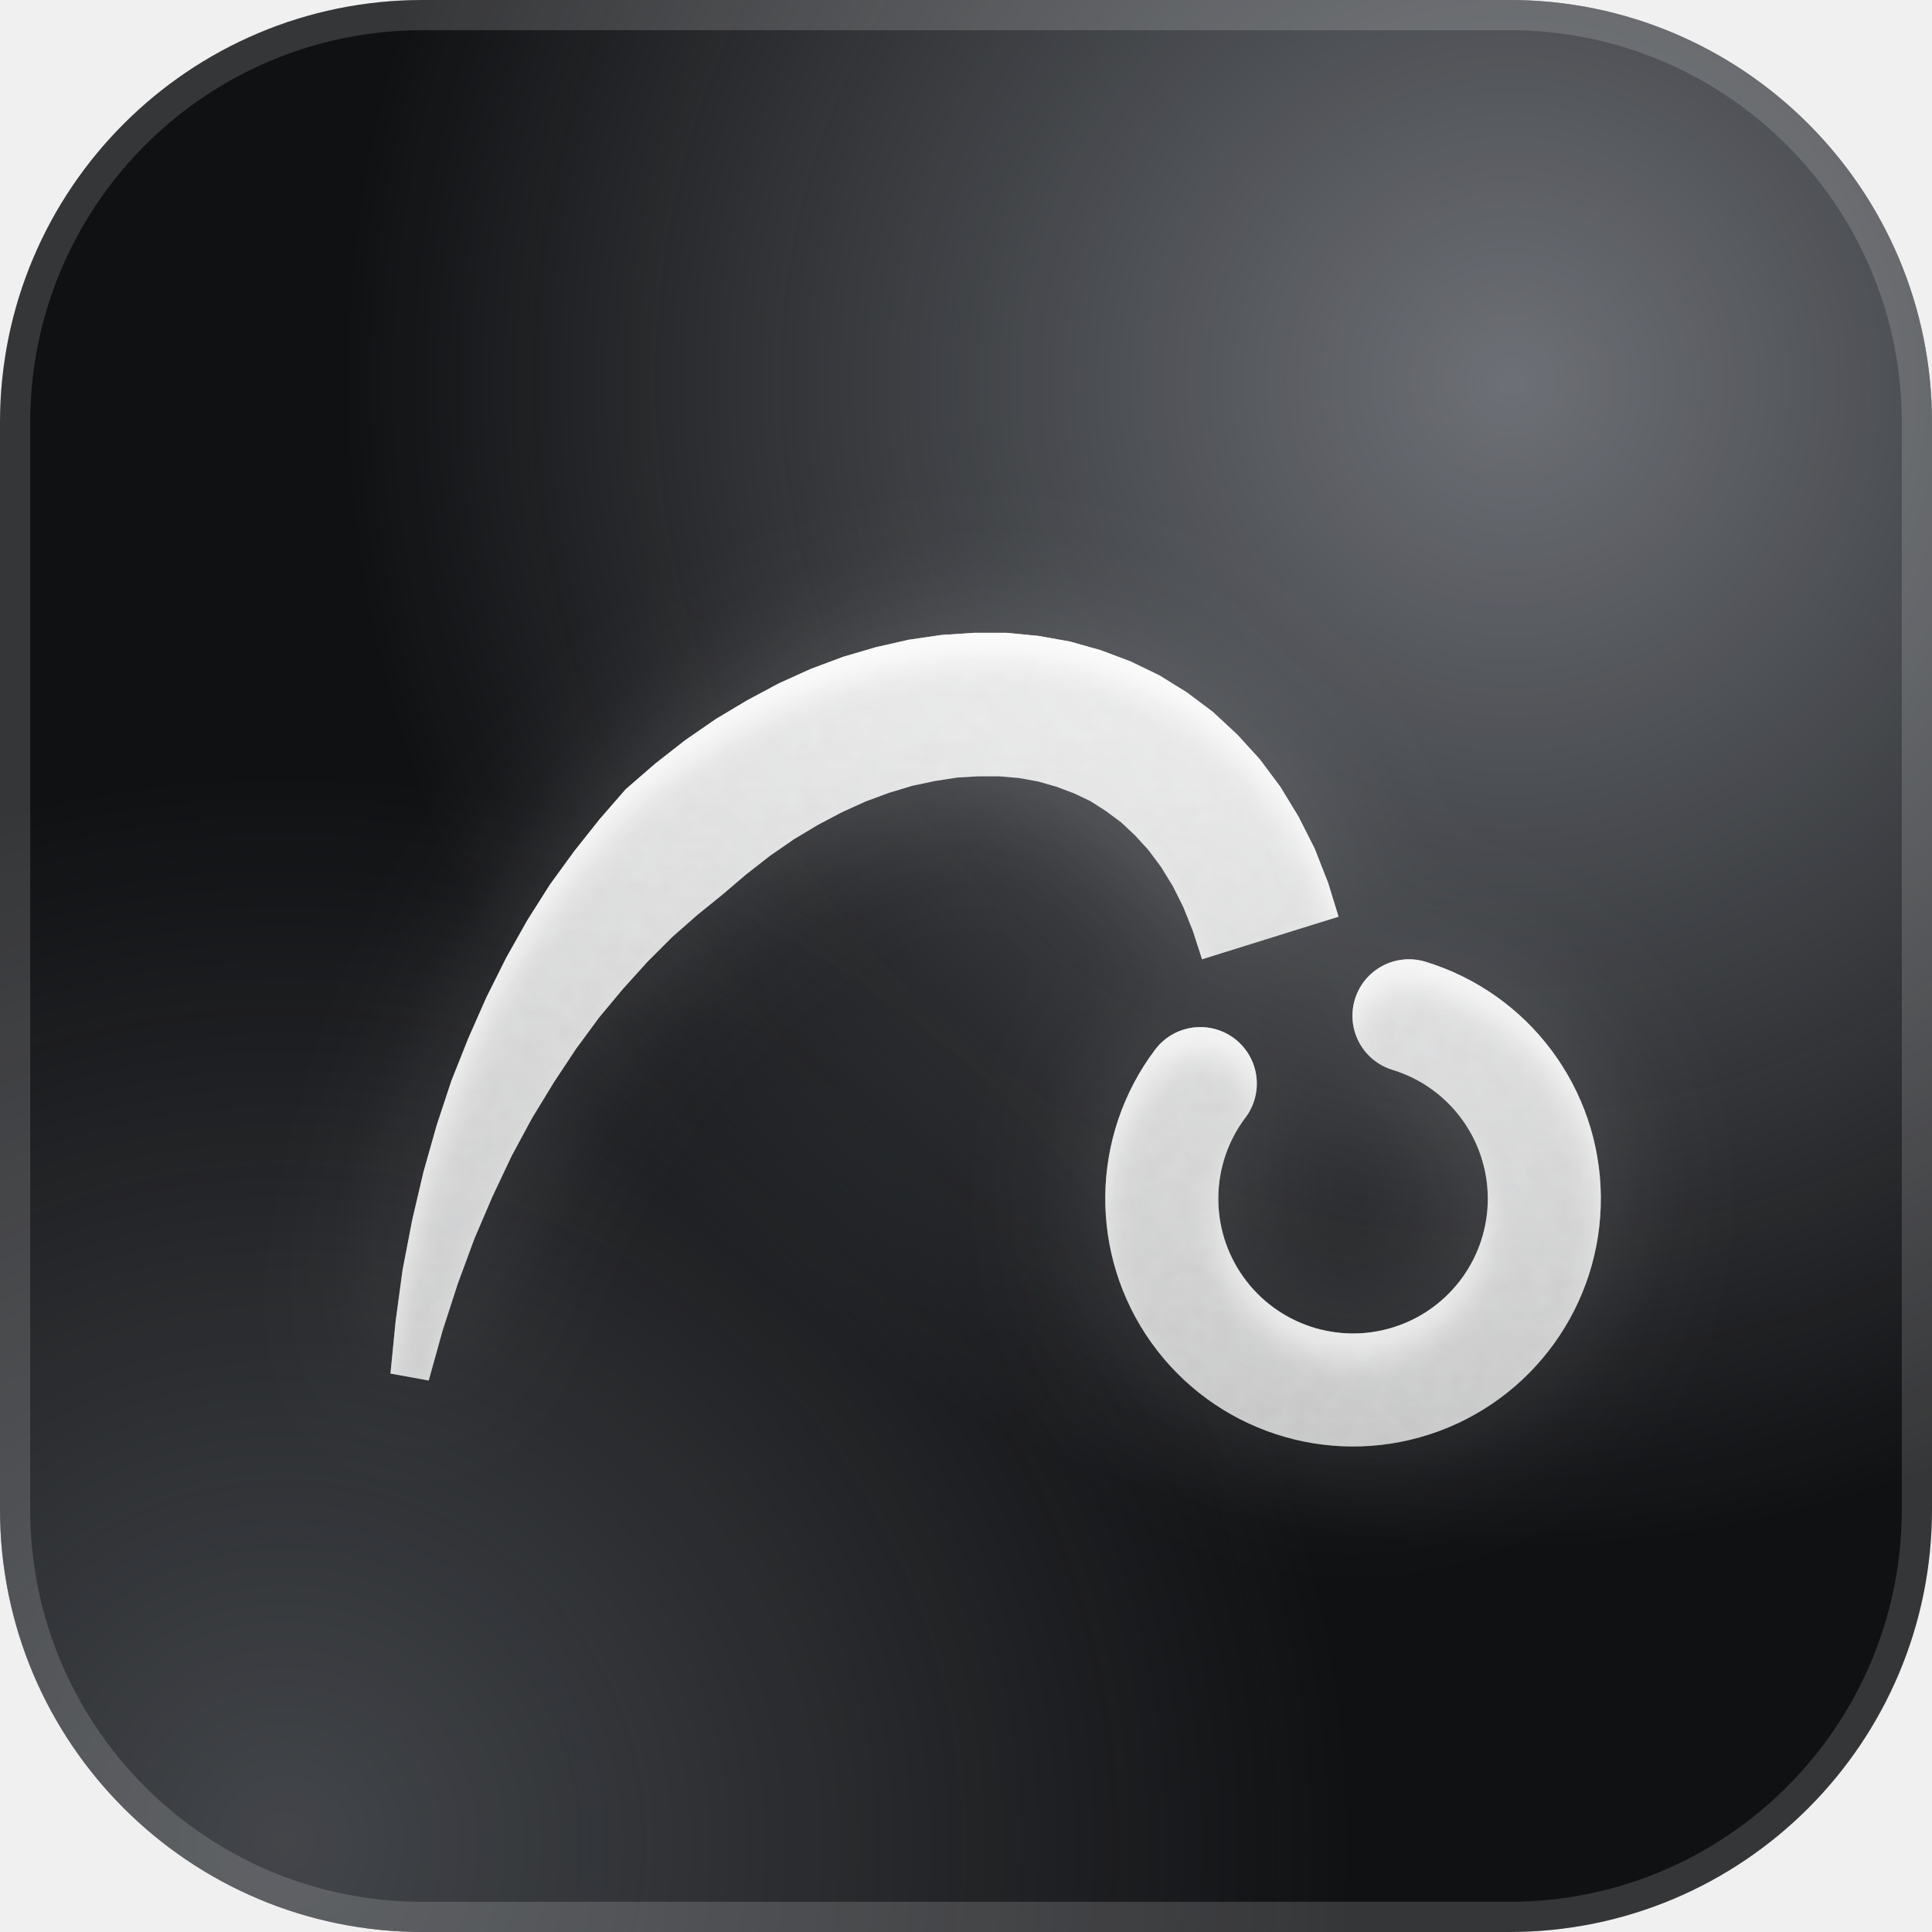
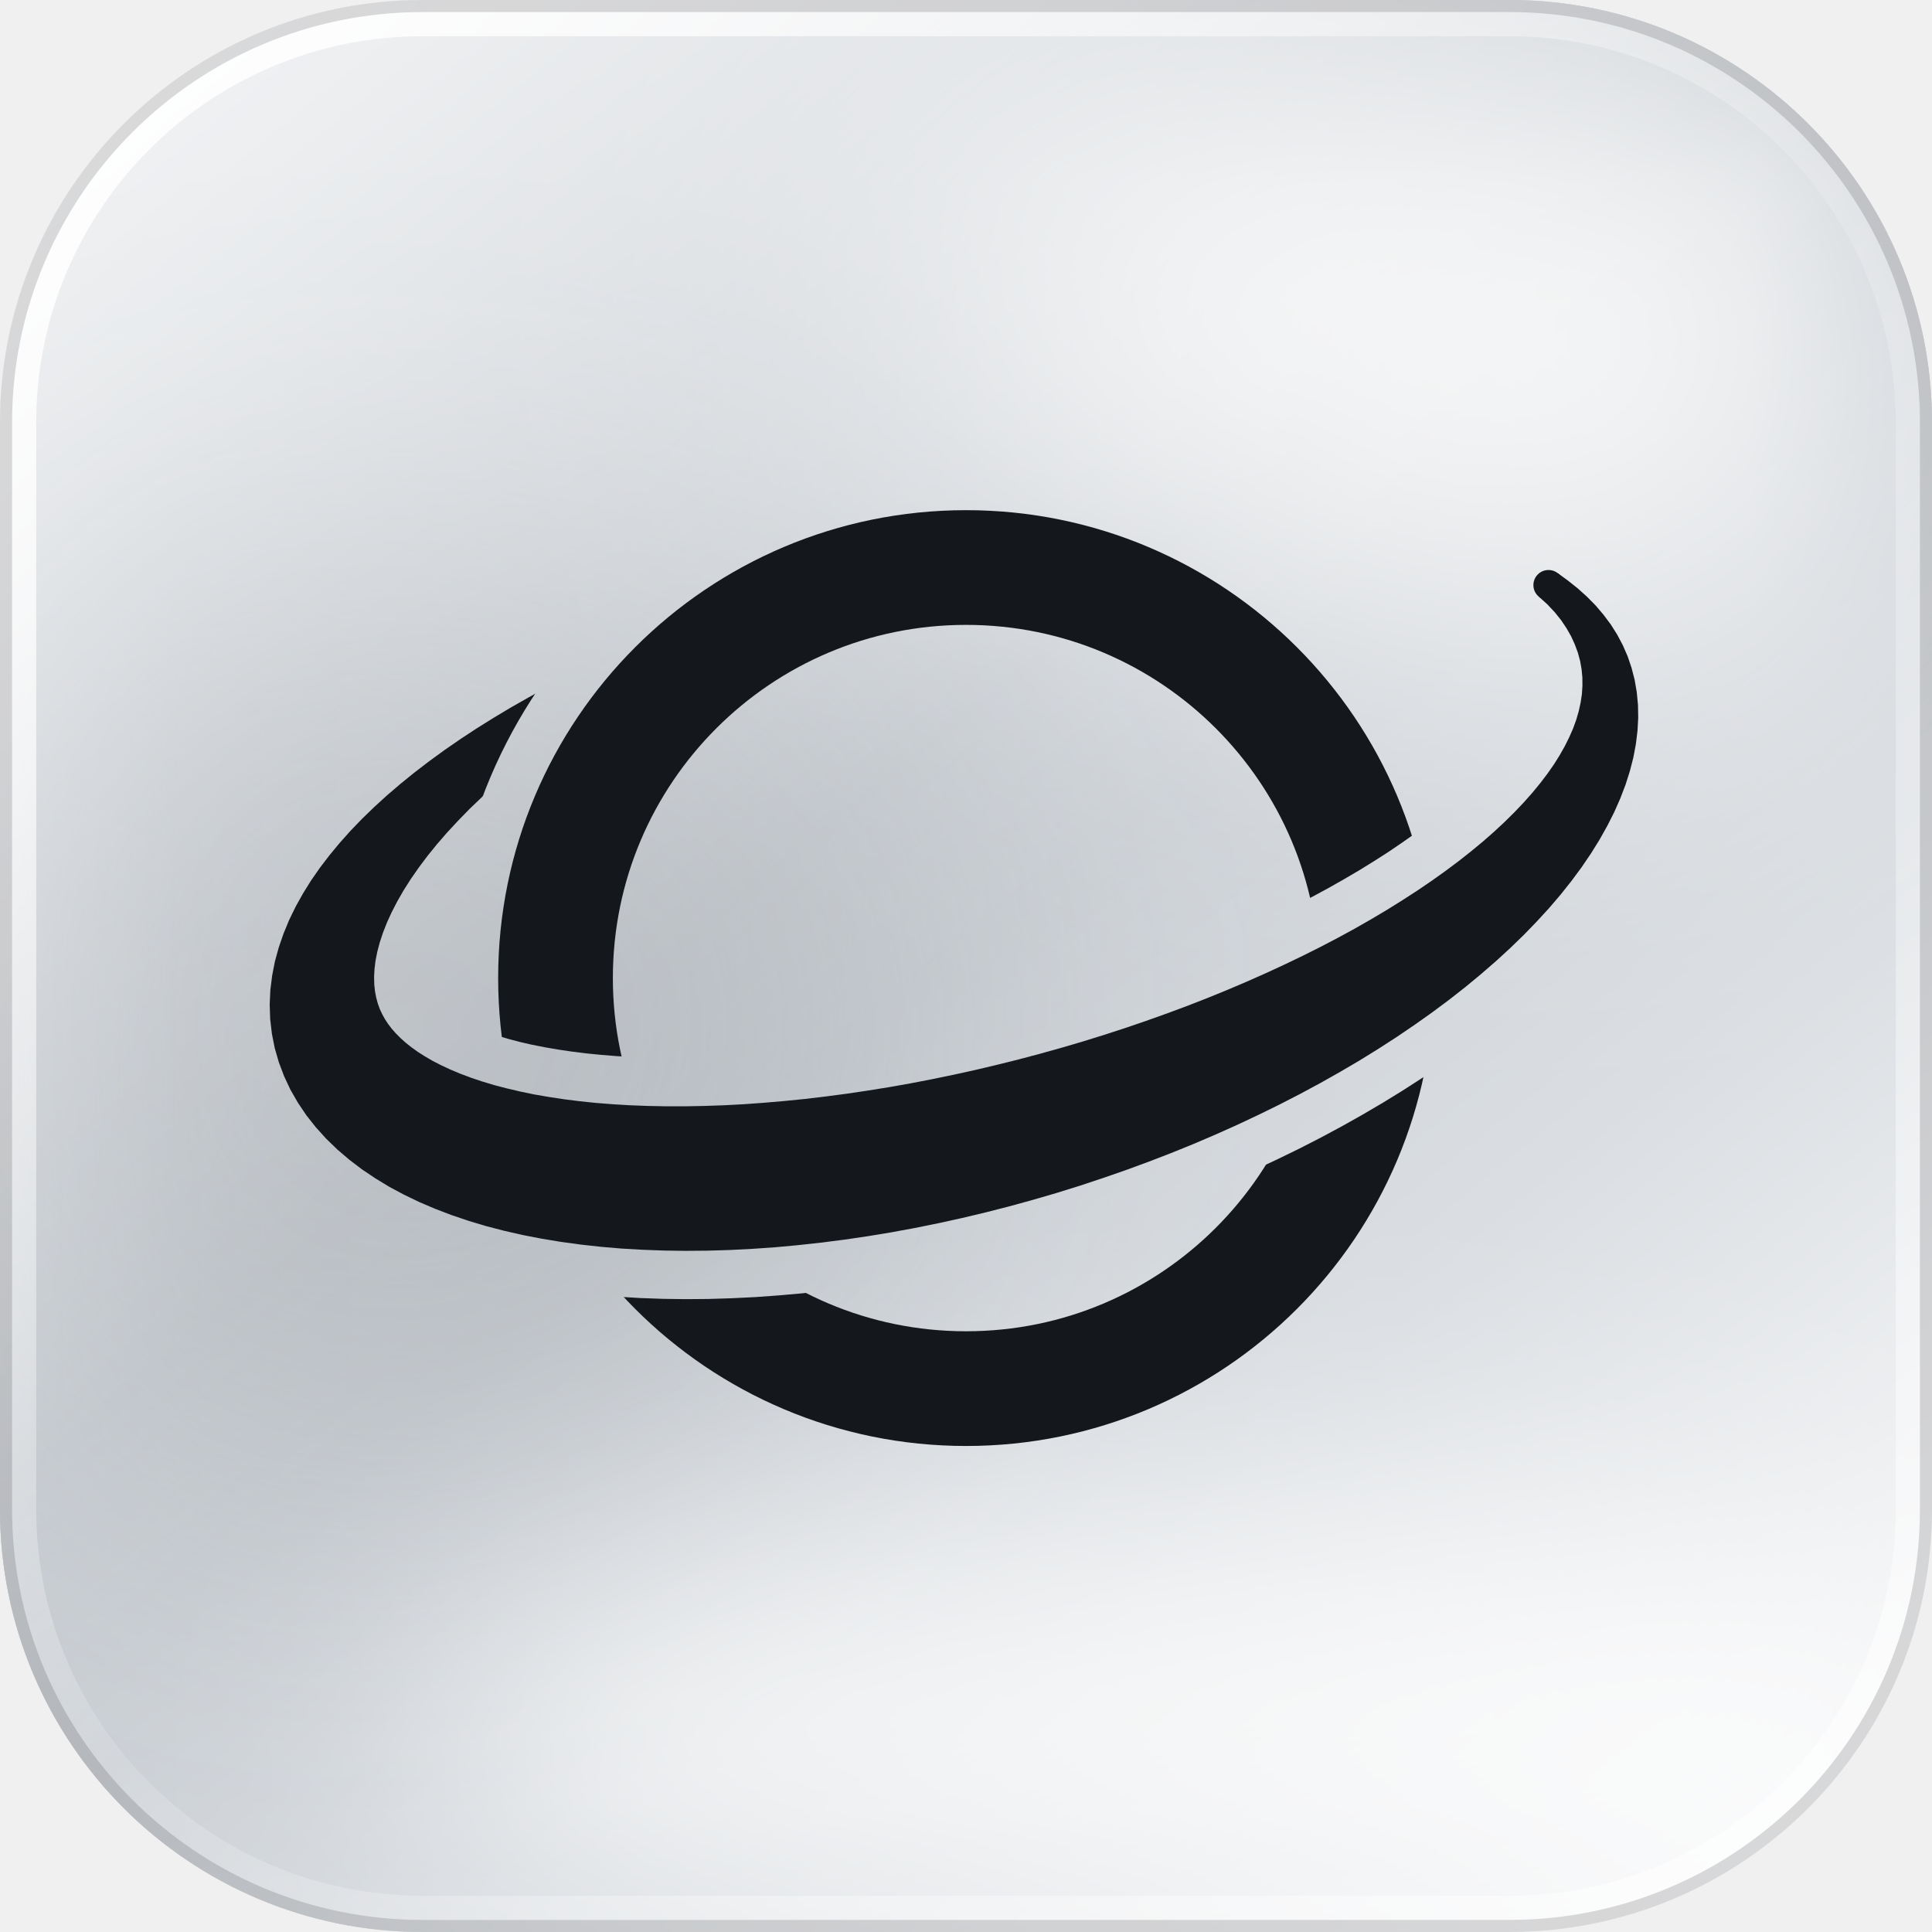
- <svg xmlns="http://www.w3.org/2000/svg" viewBox="0 0 32 32" width="256" height="256" role="img" aria-labelledby="title">
+ <svg xmlns="http://www.w3.org/2000/svg" viewBox="0 0 32 32" width="256" height="256">
  <defs>
-     <radialGradient id="taad" cx=".78" cy=".2" r=".6">
-       <stop offset="0" stop-color="#B9BEC7" stop-opacity=".55" />
-       <stop offset="1" stop-color="#B9BEC7" stop-opacity="0" />
-     </radialGradient>
-     <radialGradient id="tbad" cx=".15" cy=".95" r=".55">
-       <stop offset="0" stop-color="#8F949C" stop-opacity=".4" />
-       <stop offset="1" stop-color="#8F949C" stop-opacity="0" />
-     </radialGradient>
+     <linearGradient id="bg" x1="3" y1="0" x2="29" y2="32" gradientUnits="userSpaceOnUse">
+       <stop offset="0" stop-color="#D5DADF" />
+       <stop offset=".42" stop-color="#8C96A1" />
+       <stop offset=".72" stop-color="#AEB6BF" />
+       <stop offset="1" stop-color="#EDEFF1" />
+     </linearGradient>
+     <filter id="b1" x="-60%" y="-60%" width="220%" height="220%">
+       <feGaussianBlur stdDeviation="3.2" />
+     </filter>
+     <filter id="b2" x="-60%" y="-60%" width="220%" height="220%">
+       <feGaussianBlur stdDeviation="2.2" />
+     </filter>
+     <clipPath id="c">
+       <rect width="32" height="32" rx="7" />
+     </clipPath>
+     <linearGradient id="e" x1="2" y1="1" x2="30" y2="31" gradientUnits="userSpaceOnUse">
+       <stop offset="0" stop-color="#FFF" stop-opacity=".95" />
+       <stop offset=".5" stop-color="#FFF" stop-opacity=".14" />
+       <stop offset="1" stop-color="#FFF" stop-opacity=".55" />
+     </linearGradient>
+     <linearGradient id="m" x1="4" y1="1" x2="28" y2="31" gradientUnits="userSpaceOnUse">
+       <stop offset="0" stop-color="#FFF" stop-opacity=".66" />
+       <stop offset=".5" stop-color="#FFF" stop-opacity=".5" />
+       <stop offset="1" stop-color="#FFF" stop-opacity=".62" />
+     </linearGradient>
  </defs>
-   <rect width="32" height="32" rx="7" fill="#101113" />
-   <rect width="32" height="32" rx="7" fill="url(#taad)" />
-   <rect width="32" height="32" rx="7" fill="url(#tbad)" />
-   <rect x=".25" y=".25" width="31.5" height="31.5" rx="6.75" fill="none" stroke="#FFFFFF" stroke-opacity=".16" stroke-width=".5" />
-   <g transform="translate(16 16.4) scale(0.72) translate(-15.2 -16.6)">
-     <defs>
-       <linearGradient id="gadm" x1="0" y1="2" x2="0" y2="30" gradientUnits="userSpaceOnUse">
-         <stop offset="0" stop-color="#FFFFFF" stop-opacity=".92" />
-         <stop offset="1" stop-color="#FFFFFF" stop-opacity=".62" />
-       </linearGradient>
-       <filter id="fadm" x="-20%" y="-20%" width="140%" height="150%" color-interpolation-filters="sRGB">
-         <feTurbulence type="fractalNoise" baseFrequency="2.2" numOctaves="2" seed="3" result="n" />
-         <feColorMatrix in="n" values="0 0 0 0 1  0 0 0 0 1  0 0 0 0 1  0 0 0 .18 0" result="nw" />
-         <feComposite in="nw" in2="SourceAlpha" operator="in" result="grain" />
-         <feOffset in="SourceAlpha" dy=".6" result="a" />
-         <feGaussianBlur in="a" stdDeviation=".35" result="ab" />
-         <feComposite in="SourceAlpha" in2="ab" operator="out" result="hlm" />
-         <feFlood flood-color="#FFFFFF" flood-opacity="1" />
-         <feComposite in2="hlm" operator="in" result="hl" />
-         <feGaussianBlur in="SourceAlpha" stdDeviation="1.6" result="gl" />
-         <feFlood flood-color="#FFFFFF" flood-opacity=".22" />
-         <feComposite in2="gl" operator="in" result="glow" />
-         <feMerge>
-           <feMergeNode in="glow" />
-           <feMergeNode in="SourceGraphic" />
-           <feMergeNode in="grain" />
-           <feMergeNode in="hl" />
-         </feMerge>
-       </filter>
-     </defs>
-     <g filter="url(#fadm)">
-       <path fill="url(#gadm)" d="M2.84 25.58 L3.16 24.43 L3.51 23.35 L3.89 22.32 L4.31 21.34 L4.75 20.41 L5.22 19.54 L5.72 18.72 L6.23 17.95 L6.76 17.23 L7.31 16.57 L7.87 15.95 L8.44 15.38 L9.02 14.87 L9.60 14.40 L10.14 13.94 L10.69 13.51 L11.24 13.13 L11.79 12.80 L12.34 12.51 L12.89 12.26 L13.43 12.06 L13.96 11.90 L14.48 11.79 L14.99 11.71 L15.49 11.68 L15.96 11.68 L16.42 11.72 L16.86 11.80 L17.28 11.92 L17.68 12.07 L18.06 12.25 L18.42 12.48 L18.77 12.74 L19.09 13.04 L19.40 13.38 L19.69 13.77 L19.96 14.21 L20.20 14.69 L20.42 15.24 L20.63 15.89 L23.77 14.91 L23.53 14.13 L23.22 13.34 L22.85 12.61 L22.43 11.92 L21.96 11.29 L21.44 10.72 L20.88 10.20 L20.28 9.75 L19.65 9.36 L18.99 9.04 L18.30 8.78 L17.59 8.58 L16.86 8.45 L16.13 8.38 L15.38 8.38 L14.63 8.43 L13.88 8.54 L13.13 8.71 L12.38 8.93 L11.63 9.21 L10.90 9.54 L10.17 9.93 L9.45 10.36 L8.74 10.85 L8.05 11.39 L7.37 11.98 L6.77 12.67 L6.19 13.40 L5.63 14.17 L5.11 14.99 L4.62 15.86 L4.17 16.76 L3.75 17.71 L3.36 18.69 L3.02 19.72 L2.72 20.78 L2.46 21.89 L2.24 23.03 L2.08 24.21 L1.96 25.42Z" />
-       <path fill="none" stroke="url(#gadm)" stroke-width="2.6" stroke-linecap="round" d="M25.39 17.19A4.4 4.4 0 1 1 20.59 18.75" />
-     </g>
+   <g clip-path="url(#c)">
+     <rect width="32" height="32" fill="url(#bg)" />
+     <ellipse cx="6" cy="17" rx="9" ry="7" fill="#5A6470" fill-opacity=".62" filter="url(#b1)" />
+     <ellipse cx="25" cy="5" rx="10" ry="6" fill="#FFF" fill-opacity=".85" filter="url(#b1)" />
+     <ellipse cx="20" cy="29" rx="13" ry="4" fill="#FFF" fill-opacity=".7" filter="url(#b2)" />
+     <rect width="32" height="32" fill="url(#m)" />
+   </g>
+   <rect x="0.3" y="0.3" width="31.4" height="31.4" rx="6.7" fill="none" stroke="url(#e)" stroke-width="0.6" />
+   <rect x=".1" y=".1" width="31.8" height="31.8" rx="6.9" fill="none" stroke="#14171C" stroke-opacity="0.16" stroke-width="0.2" />
+   <defs>
+     <clipPath id="fr">
+       <rect x="-40" y="0" width="80" height="40" transform="translate(16.001 14.000) rotate(-16)" />
+     </clipPath>
+     <mask id="mk" maskUnits="userSpaceOnUse" x="0" y="0" width="32" height="32">
+       <rect width="32" height="32" fill="#fff" />
+       <g clip-path="url(#fr)">
+         <path fill="#000" d="M12.886 8.936 L12.515 9.060 L12.140 9.189 L11.768 9.321 L11.400 9.458 L11.035 9.599 L10.676 9.744 L10.322 9.894 L9.973 10.048 L9.630 10.206 L9.293 10.368 L8.962 10.534 L8.638 10.704 L8.322 10.878 L8.013 11.056 L7.711 11.237 L7.418 11.422 L7.133 11.611 L6.857 11.804 L6.589 12.000 L6.330 12.200 L6.081 12.404 L5.841 12.612 L5.611 12.824 L5.391 13.040 L5.181 13.261 L4.982 13.487 L4.794 13.718 L4.617 13.954 L4.453 14.196 L4.301 14.445 L4.162 14.701 L4.038 14.964 L3.930 15.234 L3.838 15.512 L3.764 15.797 L3.711 16.088 L3.678 16.386 L3.669 16.687 L3.683 16.991 L3.723 17.295 L3.787 17.596 L3.876 17.892 L3.989 18.181 L4.124 18.459 L4.280 18.726 L4.456 18.979 L4.648 19.219 L4.856 19.445 L5.078 19.657 L5.313 19.854 L5.559 20.038 L5.815 20.209 L6.081 20.368 L6.356 20.514 L6.640 20.649 L6.932 20.773 L7.232 20.887 L7.539 20.990 L7.854 21.083 L8.176 21.167 L8.505 21.241 L8.841 21.306 L9.183 21.362 L9.531 21.410 L9.885 21.448 L10.245 21.478 L10.611 21.500 L10.981 21.513 L11.356 21.518 L11.736 21.515 L12.119 21.503 L12.507 21.484 L12.898 21.456 L13.292 21.421 L13.688 21.377 L14.087 21.326 L14.487 21.267 L14.889 21.201 L15.292 21.127 L15.695 21.046 L16.099 20.957 L16.502 20.861 L16.905 20.758 L17.307 20.649 L17.706 20.532 L18.104 20.409 L18.500 20.279 L18.893 20.142 L19.282 20.000 L19.668 19.851 L20.049 19.696 L20.426 19.536 L20.798 19.370 L21.165 19.198 L21.526 19.022 L21.881 18.840 L22.229 18.653 L22.570 18.461 L22.904 18.265 L23.231 18.064 L23.549 17.859 L23.859 17.650 L24.161 17.437 L24.453 17.220 L24.736 17.000 L25.009 16.776 L25.273 16.549 L25.526 16.318 L25.769 16.085 L26.000 15.848 L26.221 15.609 L26.430 15.367 L26.628 15.121 L26.814 14.873 L26.987 14.623 L27.147 14.369 L27.294 14.113 L27.428 13.854 L27.547 13.593 L27.652 13.329 L27.741 13.062 L27.815 12.793 L27.871 12.522 L27.909 12.250 L27.929 11.978 L27.929 11.706 L27.910 11.436 L27.870 11.170 L27.810 10.909 L27.729 10.655 L27.629 10.409 L27.511 10.174 L27.376 9.950 L27.225 9.738 L27.060 9.538 L26.882 9.350 L26.693 9.175 L26.493 9.011 L26.309 8.875 L24.987 10.507 L25.109 10.618 L25.192 10.712 L25.260 10.805 L25.315 10.896 L25.357 10.983 L25.388 11.068 L25.409 11.149 L25.421 11.227 L25.426 11.302 L25.424 11.377 L25.415 11.451 L25.401 11.527 L25.381 11.606 L25.354 11.688 L25.321 11.776 L25.280 11.868 L25.230 11.967 L25.172 12.071 L25.104 12.181 L25.025 12.296 L24.936 12.417 L24.836 12.542 L24.725 12.672 L24.602 12.806 L24.468 12.943 L24.322 13.084 L24.165 13.227 L23.997 13.371 L23.817 13.518 L23.627 13.666 L23.426 13.814 L23.214 13.963 L22.993 14.113 L22.762 14.261 L22.521 14.410 L22.271 14.557 L22.012 14.704 L21.744 14.849 L21.469 14.992 L21.186 15.133 L20.895 15.272 L20.598 15.409 L20.294 15.542 L19.985 15.673 L19.669 15.801 L19.349 15.925 L19.023 16.046 L18.694 16.163 L18.361 16.276 L18.024 16.385 L17.685 16.490 L17.343 16.591 L16.999 16.686 L16.654 16.778 L16.308 16.864 L15.961 16.945 L15.615 17.022 L15.269 17.093 L14.924 17.159 L14.581 17.220 L14.240 17.275 L13.901 17.325 L13.566 17.369 L13.234 17.408 L12.906 17.441 L12.582 17.469 L12.264 17.491 L11.951 17.508 L11.644 17.519 L11.344 17.524 L11.051 17.524 L10.765 17.519 L10.488 17.509 L10.219 17.493 L9.959 17.472 L9.708 17.447 L9.468 17.417 L9.238 17.383 L9.019 17.345 L8.811 17.304 L8.615 17.259 L8.432 17.211 L8.261 17.161 L8.102 17.110 L7.957 17.057 L7.825 17.004 L7.707 16.951 L7.601 16.900 L7.509 16.851 L7.428 16.804 L7.360 16.761 L7.301 16.722 L7.252 16.687 L7.211 16.657 L7.177 16.630 L7.147 16.607 L7.120 16.585 L7.095 16.562 L7.072 16.538 L7.050 16.508 L7.029 16.472 L7.011 16.428 L6.996 16.373 L6.986 16.306 L6.983 16.229 L6.987 16.139 L7.001 16.037 L7.025 15.925 L7.061 15.802 L7.108 15.669 L7.169 15.528 L7.242 15.379 L7.328 15.223 L7.428 15.061 L7.541 14.893 L7.667 14.722 L7.806 14.546 L7.959 14.367 L8.124 14.186 L8.301 14.003 L8.491 13.819 L8.692 13.634 L8.905 13.449 L9.128 13.264 L9.363 13.079 L9.608 12.896 L9.863 12.714 L10.127 12.533 L10.400 12.355 L10.683 12.180 L10.973 12.007 L11.271 11.837 L11.577 11.671 L11.890 11.509 L12.209 11.351 L12.535 11.198 L12.866 11.050 L13.203 10.907 L13.552 10.769Z" />
+         <circle cx="13.219" cy="9.853" r="0.975" fill="#000" />
+         <circle cx="25.648" cy="9.691" r="1.050" fill="#000" />
+       </g>
+     </mask>
+     <mask id="mo" maskUnits="userSpaceOnUse" x="0" y="0" width="32" height="32">
+       <rect width="32" height="32" fill="#fff" />
+       <circle cx="16.001" cy="16.200" r="8.550" fill="#000" />
+       <g clip-path="url(#fr)">
+         <rect width="32" height="32" fill="#fff" />
+       </g>
+     </mask>
+   </defs>
+   <circle cx="16.001" cy="16.200" r="6.8" fill="none" stroke="#14171C" stroke-width="1.900" mask="url(#mk)" />
+   <g mask="url(#mo)">
+     <path fill="#14171C" d="M13.159 9.688 L12.794 9.810 L12.431 9.934 L12.071 10.062 L11.714 10.194 L11.362 10.329 L11.015 10.469 L10.673 10.613 L10.337 10.760 L10.006 10.912 L9.682 11.067 L9.365 11.225 L9.055 11.387 L8.752 11.553 L8.457 11.721 L8.170 11.893 L7.891 12.067 L7.621 12.245 L7.360 12.425 L7.109 12.608 L6.866 12.794 L6.634 12.982 L6.411 13.173 L6.199 13.366 L5.997 13.562 L5.805 13.761 L5.625 13.963 L5.456 14.167 L5.298 14.374 L5.152 14.584 L5.019 14.798 L4.898 15.015 L4.790 15.236 L4.697 15.461 L4.618 15.690 L4.554 15.922 L4.508 16.157 L4.478 16.396 L4.467 16.636 L4.475 16.878 L4.503 17.119 L4.550 17.358 L4.618 17.593 L4.705 17.824 L4.810 18.048 L4.934 18.264 L5.074 18.472 L5.231 18.671 L5.402 18.860 L5.587 19.039 L5.785 19.208 L5.995 19.368 L6.217 19.517 L6.449 19.658 L6.692 19.788 L6.945 19.910 L7.208 20.022 L7.480 20.126 L7.761 20.221 L8.051 20.308 L8.348 20.385 L8.654 20.455 L8.968 20.516 L9.289 20.569 L9.618 20.614 L9.953 20.651 L10.294 20.680 L10.642 20.700 L10.995 20.713 L11.354 20.718 L11.717 20.715 L12.086 20.704 L12.458 20.685 L12.835 20.659 L13.214 20.624 L13.597 20.582 L13.982 20.533 L14.370 20.476 L14.758 20.412 L15.149 20.340 L15.540 20.261 L15.931 20.175 L16.322 20.082 L16.713 19.982 L17.102 19.875 L17.491 19.762 L17.877 19.642 L18.260 19.515 L18.641 19.383 L19.019 19.244 L19.393 19.100 L19.763 18.950 L20.128 18.794 L20.488 18.633 L20.843 18.466 L21.192 18.295 L21.534 18.119 L21.870 17.938 L22.198 17.753 L22.520 17.564 L22.833 17.370 L23.138 17.173 L23.434 16.972 L23.722 16.768 L24.000 16.561 L24.268 16.351 L24.526 16.138 L24.774 15.923 L25.012 15.705 L25.238 15.486 L25.453 15.264 L25.657 15.042 L25.849 14.817 L26.028 14.592 L26.196 14.365 L26.350 14.138 L26.492 13.910 L26.620 13.682 L26.735 13.455 L26.836 13.227 L26.923 13.000 L26.995 12.774 L27.053 12.549 L27.095 12.326 L27.122 12.106 L27.134 11.888 L27.130 11.675 L27.110 11.465 L27.075 11.261 L27.024 11.063 L26.959 10.871 L26.879 10.687 L26.785 10.510 L26.679 10.342 L26.559 10.182 L26.429 10.029 L26.287 9.885 L26.134 9.747 L25.971 9.617 L25.805 9.496 L25.491 9.885 L25.631 10.012 L25.751 10.140 L25.856 10.271 L25.946 10.405 L26.023 10.540 L26.085 10.676 L26.135 10.812 L26.172 10.949 L26.196 11.086 L26.209 11.223 L26.210 11.360 L26.201 11.498 L26.180 11.637 L26.149 11.778 L26.108 11.920 L26.056 12.064 L25.992 12.210 L25.918 12.359 L25.833 12.509 L25.737 12.662 L25.629 12.817 L25.510 12.973 L25.380 13.131 L25.238 13.291 L25.085 13.452 L24.922 13.613 L24.747 13.776 L24.561 13.939 L24.364 14.102 L24.157 14.265 L23.940 14.427 L23.713 14.589 L23.476 14.750 L23.229 14.910 L22.974 15.069 L22.710 15.226 L22.437 15.382 L22.156 15.535 L21.867 15.686 L21.571 15.834 L21.267 15.980 L20.957 16.123 L20.641 16.263 L20.319 16.400 L19.992 16.533 L19.659 16.663 L19.322 16.788 L18.980 16.910 L18.635 17.028 L18.287 17.141 L17.936 17.250 L17.582 17.354 L17.227 17.453 L16.870 17.548 L16.512 17.637 L16.154 17.722 L15.795 17.801 L15.437 17.875 L15.080 17.944 L14.724 18.007 L14.370 18.064 L14.019 18.116 L13.670 18.162 L13.325 18.203 L12.983 18.237 L12.645 18.266 L12.312 18.290 L11.985 18.307 L11.663 18.318 L11.346 18.324 L11.037 18.324 L10.734 18.318 L10.439 18.307 L10.152 18.290 L9.872 18.268 L9.602 18.240 L9.341 18.207 L9.089 18.169 L8.847 18.127 L8.615 18.079 L8.394 18.027 L8.183 17.972 L7.984 17.912 L7.797 17.849 L7.621 17.783 L7.457 17.714 L7.305 17.643 L7.165 17.571 L7.036 17.496 L6.920 17.422 L6.814 17.346 L6.719 17.270 L6.634 17.194 L6.558 17.118 L6.490 17.041 L6.431 16.964 L6.378 16.884 L6.332 16.801 L6.291 16.714 L6.258 16.622 L6.231 16.523 L6.211 16.418 L6.199 16.304 L6.196 16.181 L6.203 16.051 L6.220 15.912 L6.249 15.765 L6.290 15.610 L6.343 15.449 L6.409 15.281 L6.488 15.108 L6.580 14.930 L6.685 14.747 L6.803 14.561 L6.935 14.371 L7.079 14.179 L7.236 13.985 L7.406 13.789 L7.588 13.593 L7.781 13.395 L7.987 13.198 L8.204 13.000 L8.431 12.804 L8.670 12.608 L8.919 12.414 L9.178 12.221 L9.446 12.030 L9.724 11.842 L10.011 11.657 L10.306 11.474 L10.609 11.294 L10.920 11.119 L11.238 10.947 L11.563 10.779 L11.895 10.616 L12.232 10.457 L12.575 10.304 L12.924 10.157 L13.279 10.017Z" />
+     <circle cx="13.219" cy="9.853" r="0.175" fill="#14171C" />
+     <circle cx="25.648" cy="9.691" r="0.250" fill="#14171C" />
  </g>
</svg>
